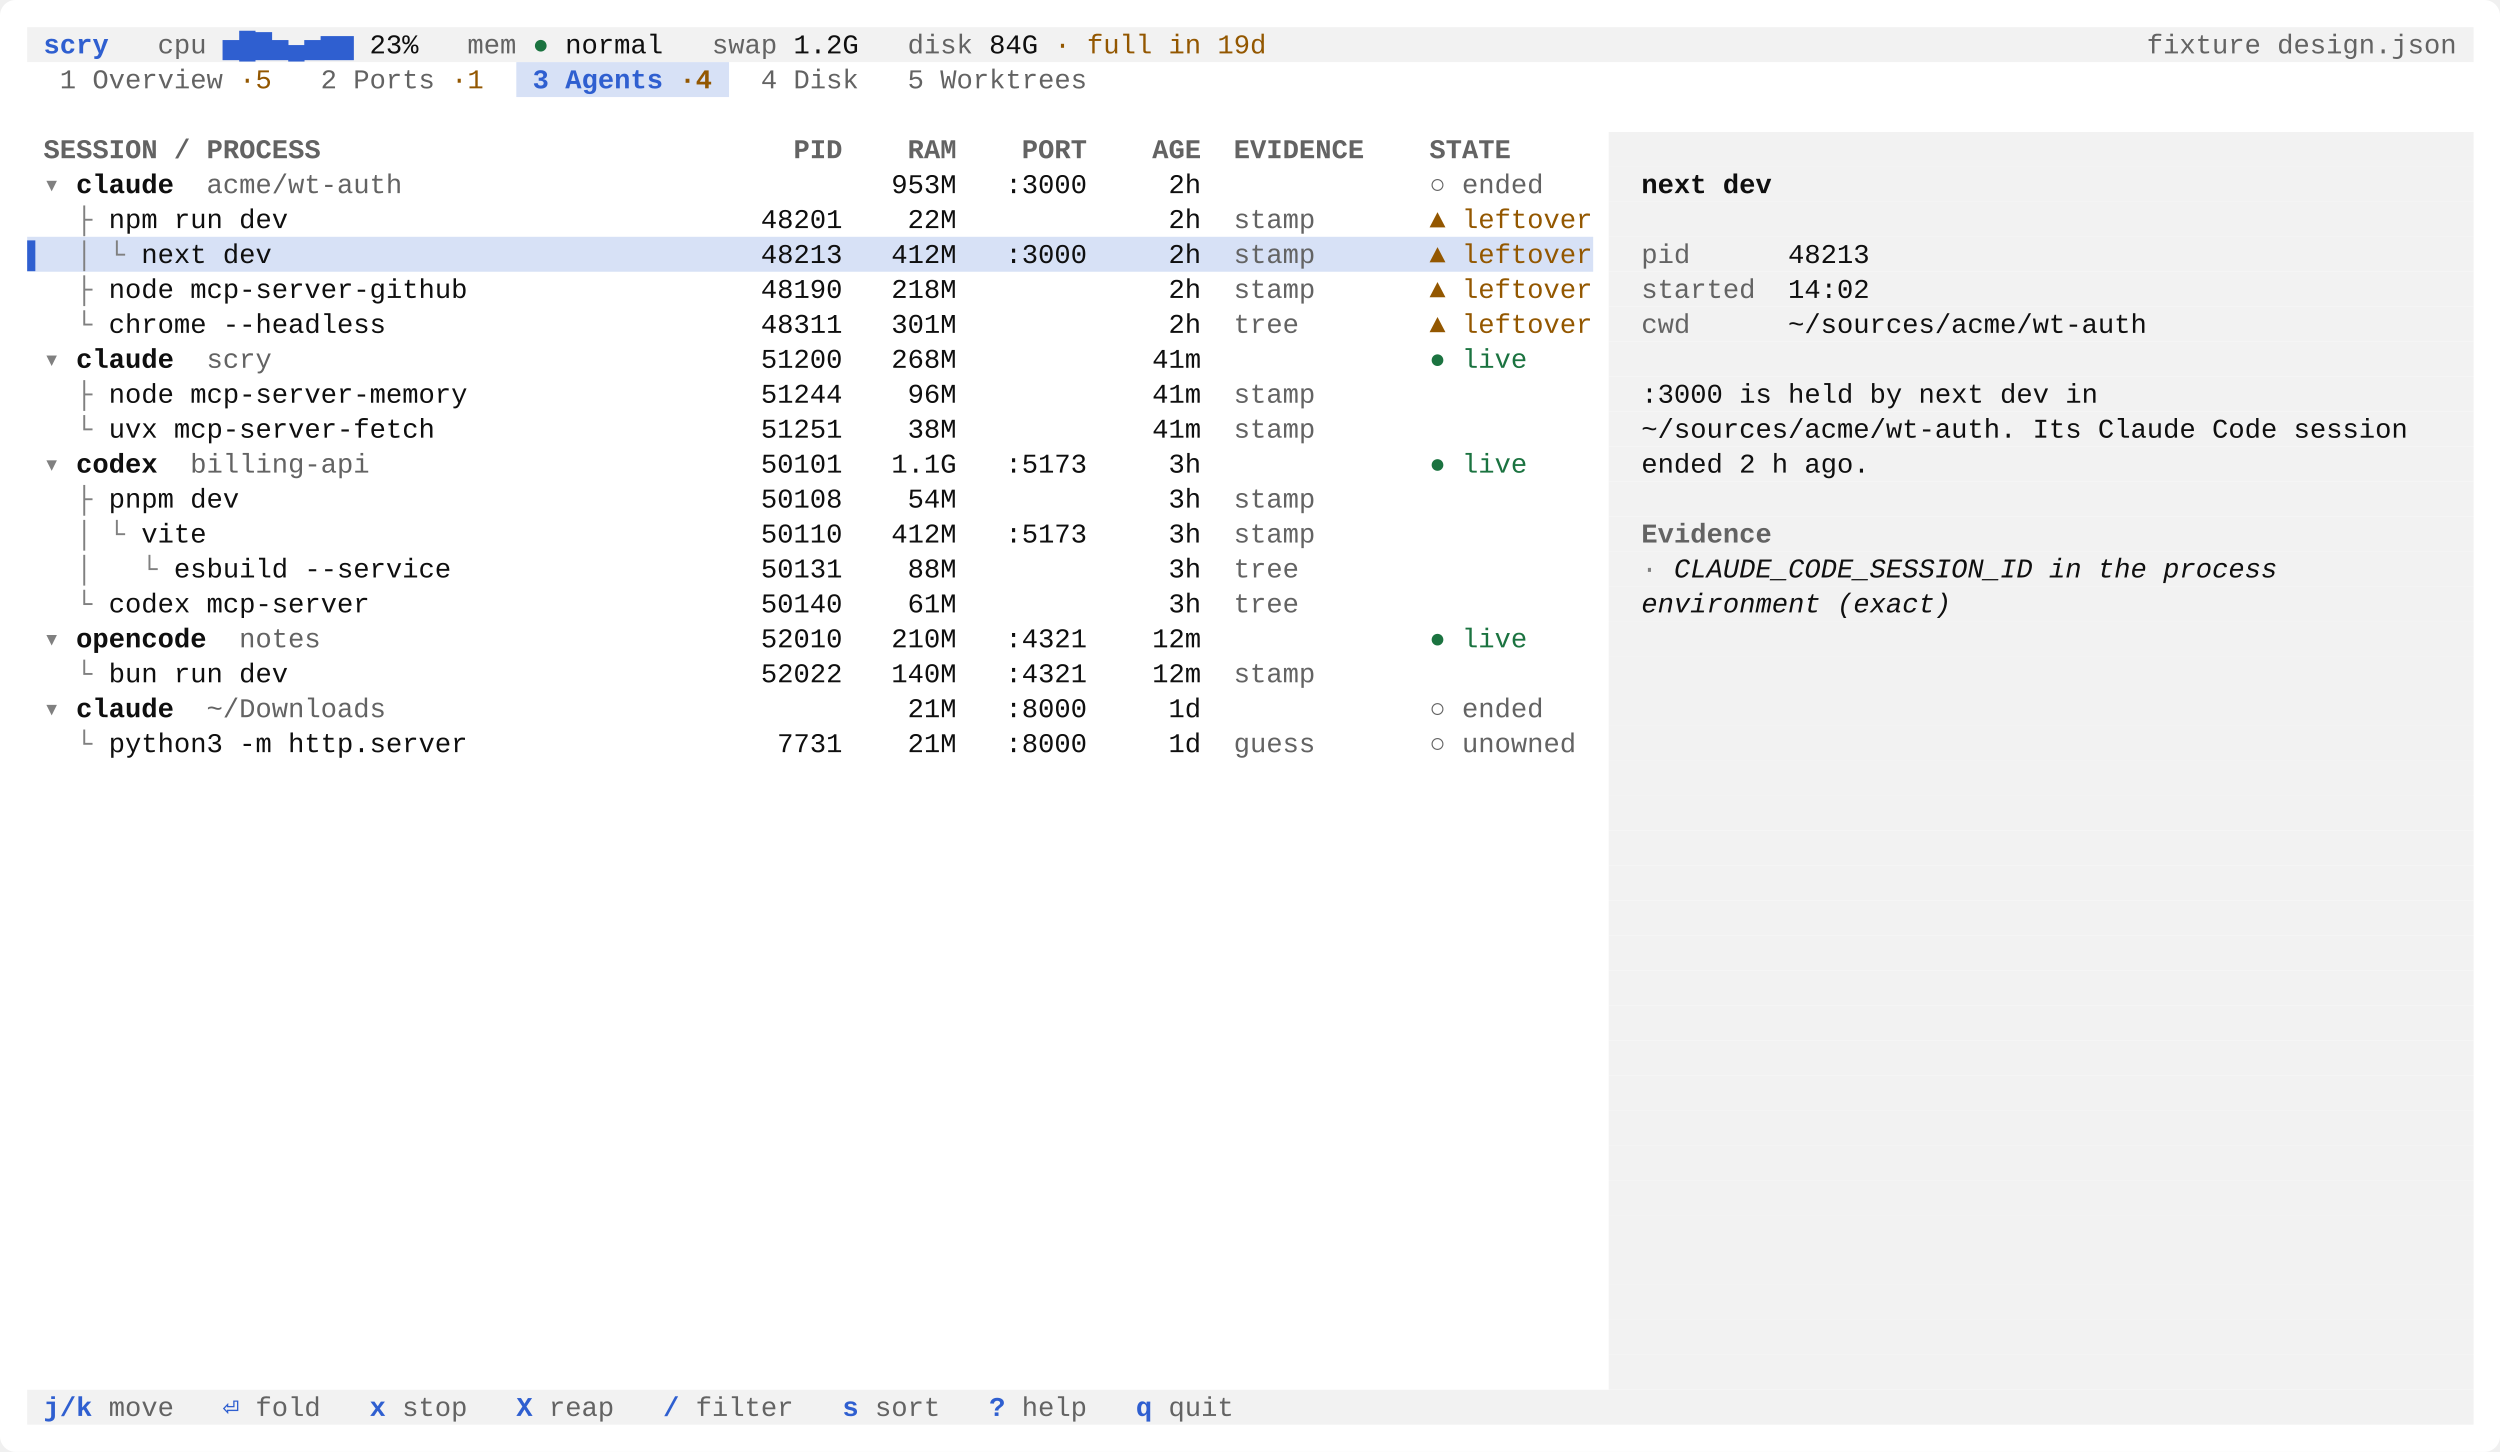
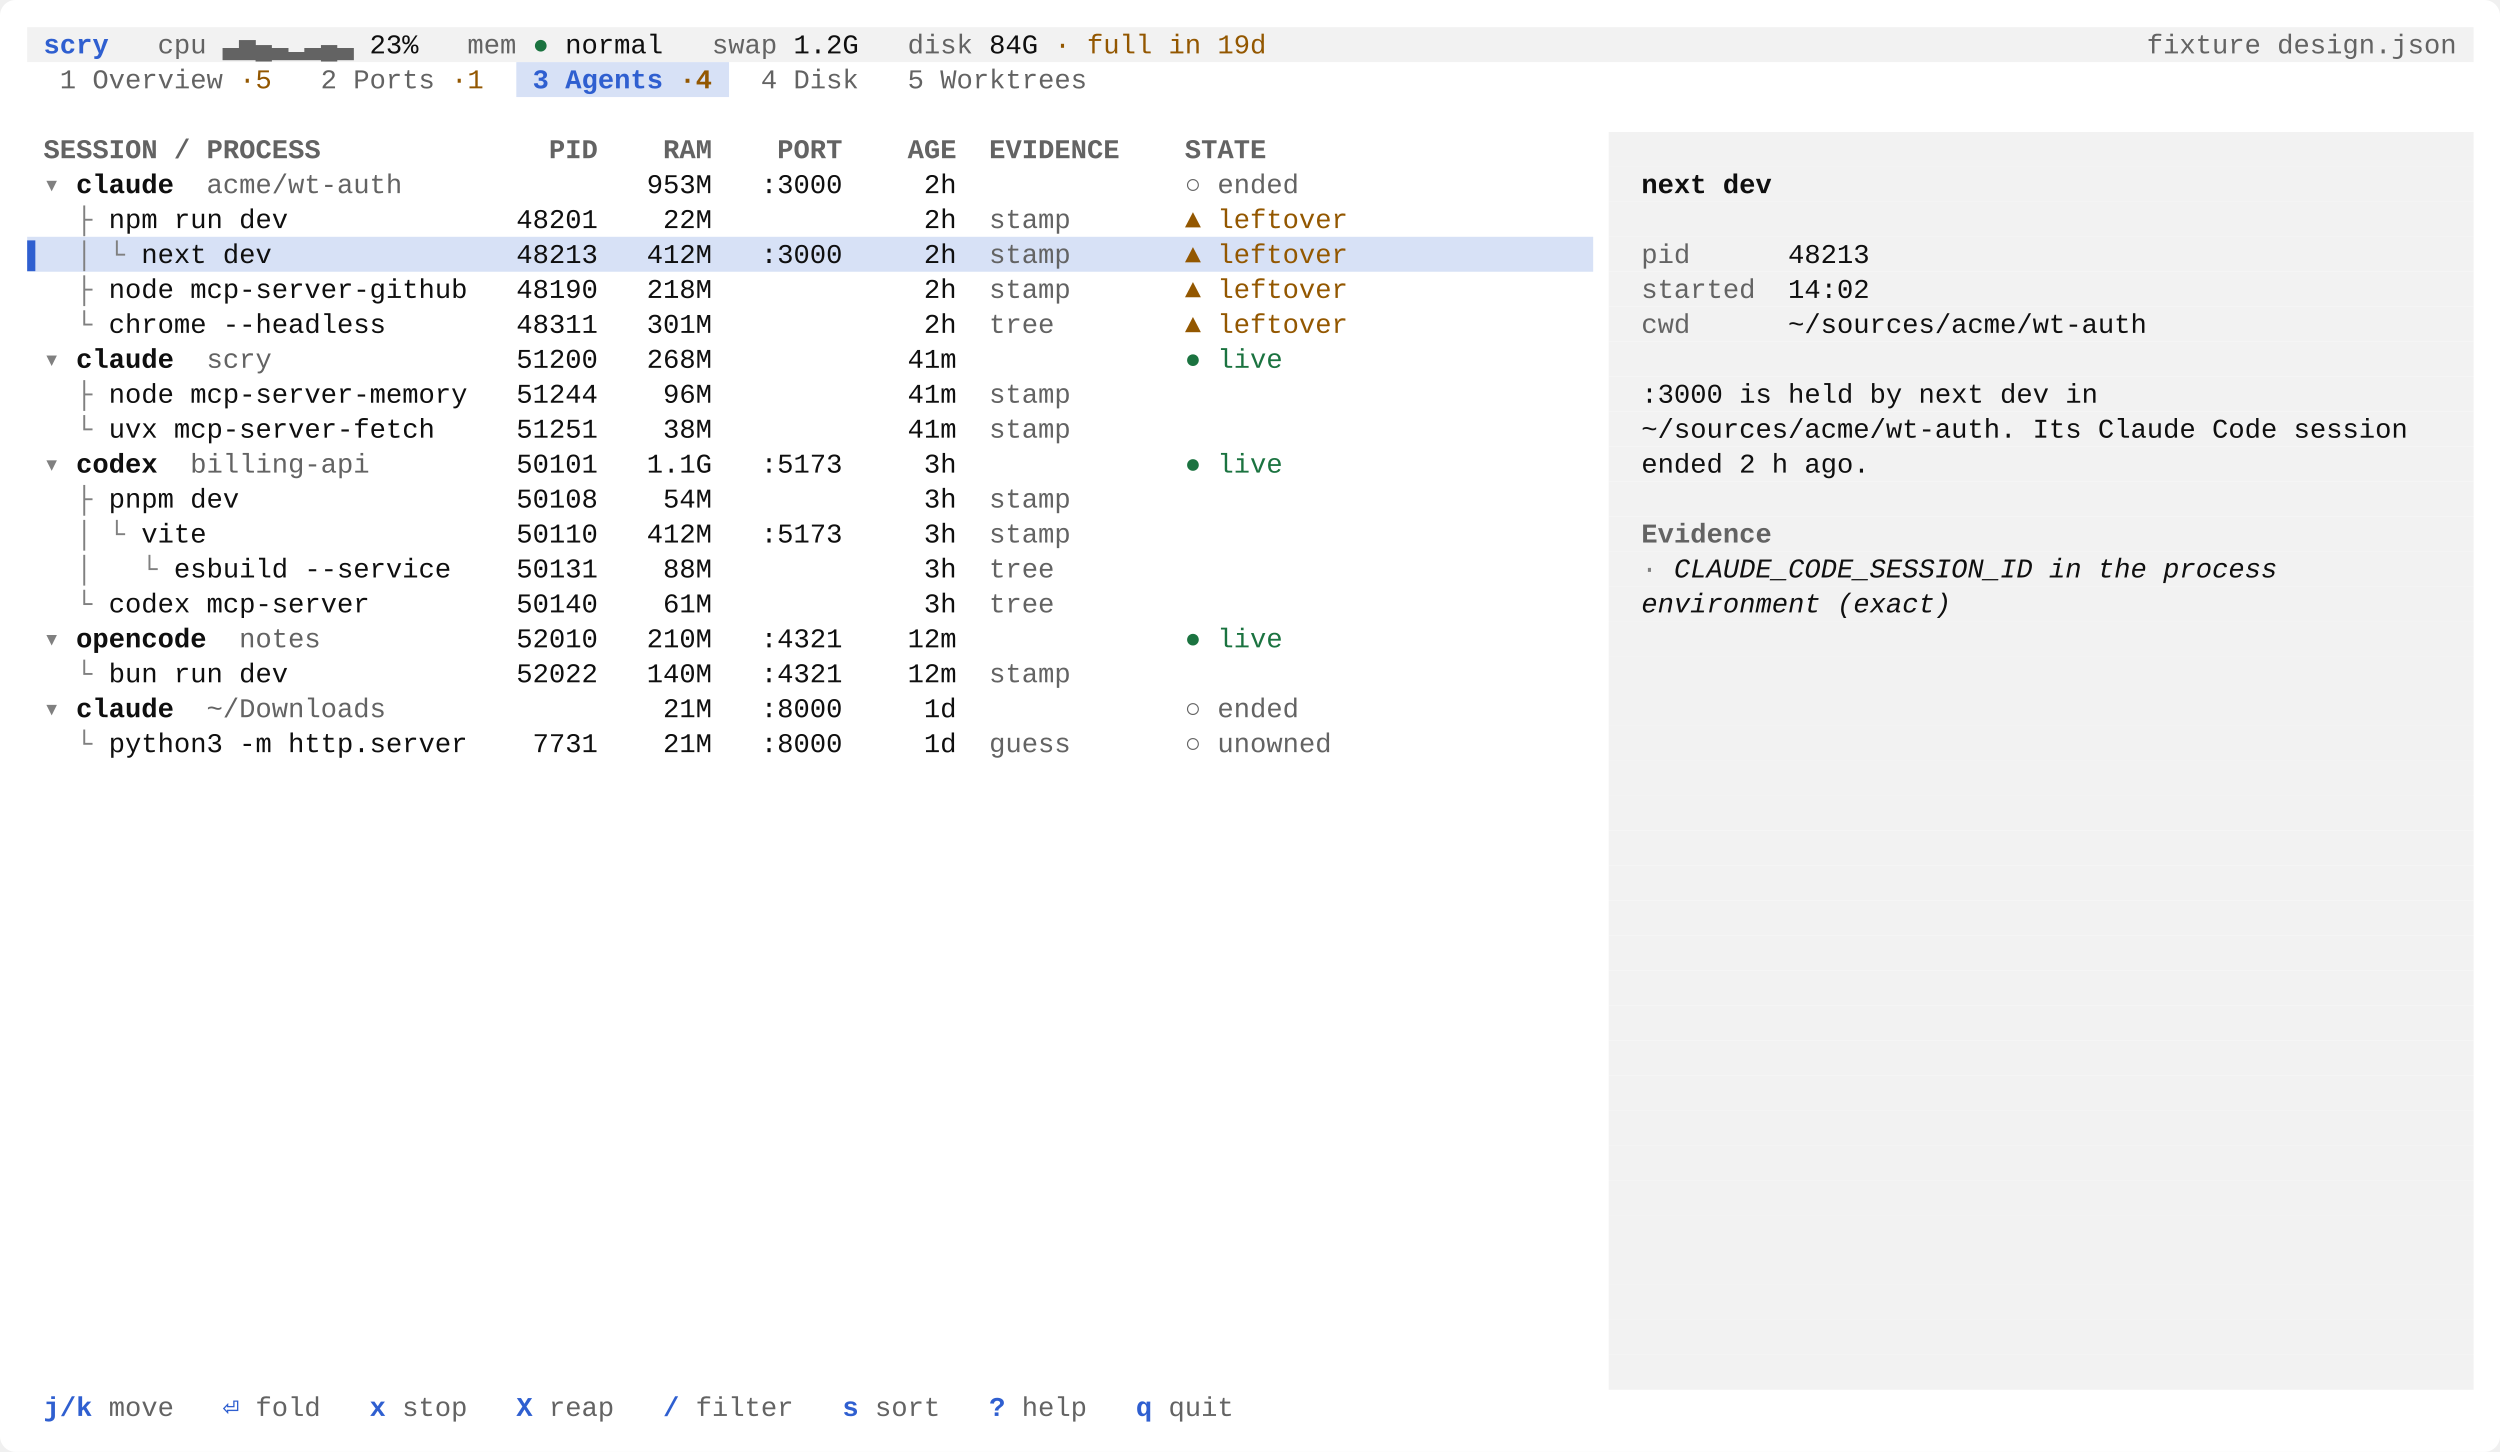
<svg xmlns="http://www.w3.org/2000/svg" width="1288" height="748" viewBox="0 0 1288 748">
  <style>text{font-family:ui-monospace,SFMono-Regular,"SF Mono",Menlo,Consolas,"Liberation Mono","DejaVu Sans Mono",monospace;font-size:14px;white-space:pre}</style>
  <rect width="1288" height="748" rx="8" fill="#ffffff" />
  <g transform="translate(14 14)">
    <rect x="0.0" y="0" width="1260.4" height="18" fill="#f2f2f2" />
    <text x="8.4" y="13.5" fill="#2f5fd0" textLength="33.6" lengthAdjust="spacingAndGlyphs" xml:space="preserve" font-weight="700">scry</text>
-     <text x="67.2" y="13.5" fill="#636363" textLength="25.2" lengthAdjust="spacingAndGlyphs" xml:space="preserve">cpu</text>
-     <text x="100.8" y="13.5" fill="#2f5fd0" textLength="67.2" lengthAdjust="spacingAndGlyphs" xml:space="preserve">▅█▇▅▄▅▆▆</text>
+     <text x="67.2" y="13.5" fill="#636363" textLength="100.8" lengthAdjust="spacingAndGlyphs" xml:space="preserve">cpu ▃▅▄▃▂▃▄▃</text>
    <text x="176.4" y="13.5" fill="#0f0f0f" textLength="25.2" lengthAdjust="spacingAndGlyphs" xml:space="preserve">23%</text>
    <text x="226.8" y="13.5" fill="#636363" textLength="25.2" lengthAdjust="spacingAndGlyphs" xml:space="preserve">mem</text>
    <text x="260.4" y="13.5" fill="#1b7340" textLength="8.4" lengthAdjust="spacingAndGlyphs" xml:space="preserve">●</text>
    <text x="277.2" y="13.5" fill="#0f0f0f" textLength="50.4" lengthAdjust="spacingAndGlyphs" xml:space="preserve">normal</text>
    <text x="352.8" y="13.5" fill="#636363" textLength="33.6" lengthAdjust="spacingAndGlyphs" xml:space="preserve">swap</text>
    <text x="394.8" y="13.5" fill="#0f0f0f" textLength="33.6" lengthAdjust="spacingAndGlyphs" xml:space="preserve">1.2G</text>
    <text x="453.6" y="13.5" fill="#636363" textLength="33.6" lengthAdjust="spacingAndGlyphs" xml:space="preserve">disk</text>
    <text x="495.6" y="13.5" fill="#0f0f0f" textLength="25.2" lengthAdjust="spacingAndGlyphs" xml:space="preserve">84G</text>
    <text x="529.2" y="13.5" fill="#935700" textLength="109.2" lengthAdjust="spacingAndGlyphs" xml:space="preserve">· full in 19d</text>
    <text x="1092.0" y="13.5" fill="#636363" textLength="159.6" lengthAdjust="spacingAndGlyphs" xml:space="preserve">fixture design.json</text>
    <rect x="252.0" y="18" width="109.6" height="18" fill="#d7e1f6" />
    <text x="16.8" y="31.5" fill="#636363" textLength="84.0" lengthAdjust="spacingAndGlyphs" xml:space="preserve">1 Overview</text>
    <text x="109.2" y="31.5" fill="#935700" textLength="16.8" lengthAdjust="spacingAndGlyphs" xml:space="preserve">·5</text>
    <text x="151.2" y="31.5" fill="#636363" textLength="58.8" lengthAdjust="spacingAndGlyphs" xml:space="preserve">2 Ports</text>
    <text x="218.4" y="31.5" fill="#935700" textLength="16.8" lengthAdjust="spacingAndGlyphs" xml:space="preserve">·1</text>
    <text x="260.4" y="31.5" fill="#2f5fd0" textLength="67.2" lengthAdjust="spacingAndGlyphs" xml:space="preserve" font-weight="700">3 Agents</text>
    <text x="336.0" y="31.5" fill="#935700" textLength="16.8" lengthAdjust="spacingAndGlyphs" xml:space="preserve" font-weight="700">·4</text>
    <text x="378.0" y="31.5" fill="#636363" textLength="50.4" lengthAdjust="spacingAndGlyphs" xml:space="preserve">4 Disk</text>
    <text x="453.6" y="31.5" fill="#636363" textLength="92.4" lengthAdjust="spacingAndGlyphs" xml:space="preserve">5 Worktrees</text>
    <rect x="814.8" y="54" width="445.6" height="18" fill="#f2f2f2" />
    <text x="8.4" y="67.5" fill="#636363" textLength="142.8" lengthAdjust="spacingAndGlyphs" xml:space="preserve" font-weight="700">SESSION / PROCESS</text>
-     <text x="394.8" y="67.5" fill="#636363" textLength="25.2" lengthAdjust="spacingAndGlyphs" xml:space="preserve" font-weight="700">PID</text>
-     <text x="453.6" y="67.5" fill="#636363" textLength="25.2" lengthAdjust="spacingAndGlyphs" xml:space="preserve" font-weight="700">RAM</text>
-     <text x="512.4" y="67.5" fill="#636363" textLength="33.6" lengthAdjust="spacingAndGlyphs" xml:space="preserve" font-weight="700">PORT</text>
-     <text x="579.6" y="67.5" fill="#636363" textLength="25.2" lengthAdjust="spacingAndGlyphs" xml:space="preserve" font-weight="700">AGE</text>
-     <text x="621.6" y="67.5" fill="#636363" textLength="67.2" lengthAdjust="spacingAndGlyphs" xml:space="preserve" font-weight="700">EVIDENCE</text>
-     <text x="722.4" y="67.5" fill="#636363" textLength="42.0" lengthAdjust="spacingAndGlyphs" xml:space="preserve" font-weight="700">STATE</text>
+     <text x="268.8" y="67.5" fill="#636363" textLength="25.2" lengthAdjust="spacingAndGlyphs" xml:space="preserve" font-weight="700">PID</text>
+     <text x="327.6" y="67.5" fill="#636363" textLength="25.2" lengthAdjust="spacingAndGlyphs" xml:space="preserve" font-weight="700">RAM</text>
+     <text x="386.4" y="67.5" fill="#636363" textLength="33.6" lengthAdjust="spacingAndGlyphs" xml:space="preserve" font-weight="700">PORT</text>
+     <text x="453.6" y="67.5" fill="#636363" textLength="25.2" lengthAdjust="spacingAndGlyphs" xml:space="preserve" font-weight="700">AGE</text>
+     <text x="495.6" y="67.5" fill="#636363" textLength="67.2" lengthAdjust="spacingAndGlyphs" xml:space="preserve" font-weight="700">EVIDENCE</text>
+     <text x="596.4" y="67.5" fill="#636363" textLength="42.0" lengthAdjust="spacingAndGlyphs" xml:space="preserve" font-weight="700">STATE</text>
    <rect x="814.8" y="72" width="445.6" height="18" fill="#f2f2f2" />
    <text x="8.4" y="85.5" fill="#808080" textLength="8.4" lengthAdjust="spacingAndGlyphs" xml:space="preserve">▾</text>
    <text x="25.2" y="85.5" fill="#0f0f0f" textLength="50.4" lengthAdjust="spacingAndGlyphs" xml:space="preserve" font-weight="700">claude</text>
    <text x="92.4" y="85.5" fill="#636363" textLength="100.8" lengthAdjust="spacingAndGlyphs" xml:space="preserve">acme/wt-auth</text>
-     <text x="445.2" y="85.5" fill="#0f0f0f" textLength="33.6" lengthAdjust="spacingAndGlyphs" xml:space="preserve">953M</text>
-     <text x="504.0" y="85.5" fill="#0f0f0f" textLength="42.0" lengthAdjust="spacingAndGlyphs" xml:space="preserve">:3000</text>
-     <text x="588.0" y="85.5" fill="#0f0f0f" textLength="16.8" lengthAdjust="spacingAndGlyphs" xml:space="preserve">2h</text>
-     <text x="722.4" y="85.5" fill="#636363" textLength="58.8" lengthAdjust="spacingAndGlyphs" xml:space="preserve">○ ended</text>
+     <text x="319.2" y="85.5" fill="#0f0f0f" textLength="33.6" lengthAdjust="spacingAndGlyphs" xml:space="preserve">953M</text>
+     <text x="378.0" y="85.5" fill="#0f0f0f" textLength="42.0" lengthAdjust="spacingAndGlyphs" xml:space="preserve">:3000</text>
+     <text x="462.0" y="85.5" fill="#0f0f0f" textLength="16.8" lengthAdjust="spacingAndGlyphs" xml:space="preserve">2h</text>
+     <text x="596.4" y="85.5" fill="#636363" textLength="58.8" lengthAdjust="spacingAndGlyphs" xml:space="preserve">○ ended</text>
    <text x="831.6" y="85.5" fill="#0f0f0f" textLength="67.2" lengthAdjust="spacingAndGlyphs" xml:space="preserve" font-weight="700">next dev</text>
    <rect x="814.8" y="90" width="445.6" height="18" fill="#f2f2f2" />
    <text x="25.2" y="103.5" fill="#808080" textLength="8.4" lengthAdjust="spacingAndGlyphs" xml:space="preserve">├</text>
    <text x="42.0" y="103.5" fill="#0f0f0f" textLength="92.4" lengthAdjust="spacingAndGlyphs" xml:space="preserve">npm run dev</text>
-     <text x="378.0" y="103.5" fill="#0f0f0f" textLength="42.0" lengthAdjust="spacingAndGlyphs" xml:space="preserve">48201</text>
-     <text x="453.6" y="103.5" fill="#0f0f0f" textLength="25.2" lengthAdjust="spacingAndGlyphs" xml:space="preserve">22M</text>
-     <text x="588.0" y="103.5" fill="#0f0f0f" textLength="16.8" lengthAdjust="spacingAndGlyphs" xml:space="preserve">2h</text>
-     <text x="621.6" y="103.5" fill="#636363" textLength="42.0" lengthAdjust="spacingAndGlyphs" xml:space="preserve">stamp</text>
-     <text x="722.4" y="103.5" fill="#935700" textLength="84.0" lengthAdjust="spacingAndGlyphs" xml:space="preserve">▲ leftover</text>
+     <text x="252.0" y="103.5" fill="#0f0f0f" textLength="42.0" lengthAdjust="spacingAndGlyphs" xml:space="preserve">48201</text>
+     <text x="327.6" y="103.5" fill="#0f0f0f" textLength="25.2" lengthAdjust="spacingAndGlyphs" xml:space="preserve">22M</text>
+     <text x="462.0" y="103.5" fill="#0f0f0f" textLength="16.8" lengthAdjust="spacingAndGlyphs" xml:space="preserve">2h</text>
+     <text x="495.6" y="103.5" fill="#636363" textLength="42.0" lengthAdjust="spacingAndGlyphs" xml:space="preserve">stamp</text>
+     <text x="596.4" y="103.5" fill="#935700" textLength="84.0" lengthAdjust="spacingAndGlyphs" xml:space="preserve">▲ leftover</text>
    <rect x="0.0" y="108" width="806.8" height="18" fill="#d7e1f6" />
    <rect x="814.8" y="108" width="445.6" height="18" fill="#f2f2f2" />
    <text x="0.0" y="121.5" fill="#2f5fd0" textLength="8.4" lengthAdjust="spacingAndGlyphs" xml:space="preserve">▌</text>
    <text x="25.2" y="121.5" fill="#808080" textLength="25.2" lengthAdjust="spacingAndGlyphs" xml:space="preserve">│ └</text>
    <text x="58.8" y="121.5" fill="#0f0f0f" textLength="67.2" lengthAdjust="spacingAndGlyphs" xml:space="preserve">next dev</text>
-     <text x="378.0" y="121.5" fill="#0f0f0f" textLength="42.0" lengthAdjust="spacingAndGlyphs" xml:space="preserve">48213</text>
-     <text x="445.2" y="121.5" fill="#0f0f0f" textLength="33.6" lengthAdjust="spacingAndGlyphs" xml:space="preserve">412M</text>
-     <text x="504.0" y="121.5" fill="#0f0f0f" textLength="42.0" lengthAdjust="spacingAndGlyphs" xml:space="preserve">:3000</text>
-     <text x="588.0" y="121.5" fill="#0f0f0f" textLength="16.8" lengthAdjust="spacingAndGlyphs" xml:space="preserve">2h</text>
-     <text x="621.6" y="121.5" fill="#636363" textLength="42.0" lengthAdjust="spacingAndGlyphs" xml:space="preserve">stamp</text>
-     <text x="722.4" y="121.5" fill="#935700" textLength="84.0" lengthAdjust="spacingAndGlyphs" xml:space="preserve">▲ leftover</text>
+     <text x="252.0" y="121.5" fill="#0f0f0f" textLength="42.0" lengthAdjust="spacingAndGlyphs" xml:space="preserve">48213</text>
+     <text x="319.2" y="121.5" fill="#0f0f0f" textLength="33.6" lengthAdjust="spacingAndGlyphs" xml:space="preserve">412M</text>
+     <text x="378.0" y="121.5" fill="#0f0f0f" textLength="42.0" lengthAdjust="spacingAndGlyphs" xml:space="preserve">:3000</text>
+     <text x="462.0" y="121.5" fill="#0f0f0f" textLength="16.8" lengthAdjust="spacingAndGlyphs" xml:space="preserve">2h</text>
+     <text x="495.6" y="121.5" fill="#636363" textLength="42.0" lengthAdjust="spacingAndGlyphs" xml:space="preserve">stamp</text>
+     <text x="596.4" y="121.5" fill="#935700" textLength="84.0" lengthAdjust="spacingAndGlyphs" xml:space="preserve">▲ leftover</text>
    <text x="831.6" y="121.5" fill="#636363" textLength="25.2" lengthAdjust="spacingAndGlyphs" xml:space="preserve">pid</text>
    <text x="907.2" y="121.5" fill="#0f0f0f" textLength="42.0" lengthAdjust="spacingAndGlyphs" xml:space="preserve">48213</text>
    <rect x="814.8" y="126" width="445.6" height="18" fill="#f2f2f2" />
    <text x="25.2" y="139.5" fill="#808080" textLength="8.4" lengthAdjust="spacingAndGlyphs" xml:space="preserve">├</text>
    <text x="42.0" y="139.5" fill="#0f0f0f" textLength="184.8" lengthAdjust="spacingAndGlyphs" xml:space="preserve">node mcp-server-github</text>
-     <text x="378.0" y="139.5" fill="#0f0f0f" textLength="42.0" lengthAdjust="spacingAndGlyphs" xml:space="preserve">48190</text>
-     <text x="445.2" y="139.5" fill="#0f0f0f" textLength="33.6" lengthAdjust="spacingAndGlyphs" xml:space="preserve">218M</text>
-     <text x="588.0" y="139.5" fill="#0f0f0f" textLength="16.8" lengthAdjust="spacingAndGlyphs" xml:space="preserve">2h</text>
-     <text x="621.6" y="139.5" fill="#636363" textLength="42.0" lengthAdjust="spacingAndGlyphs" xml:space="preserve">stamp</text>
-     <text x="722.4" y="139.5" fill="#935700" textLength="84.0" lengthAdjust="spacingAndGlyphs" xml:space="preserve">▲ leftover</text>
+     <text x="252.0" y="139.5" fill="#0f0f0f" textLength="42.0" lengthAdjust="spacingAndGlyphs" xml:space="preserve">48190</text>
+     <text x="319.2" y="139.5" fill="#0f0f0f" textLength="33.6" lengthAdjust="spacingAndGlyphs" xml:space="preserve">218M</text>
+     <text x="462.0" y="139.5" fill="#0f0f0f" textLength="16.8" lengthAdjust="spacingAndGlyphs" xml:space="preserve">2h</text>
+     <text x="495.6" y="139.5" fill="#636363" textLength="42.0" lengthAdjust="spacingAndGlyphs" xml:space="preserve">stamp</text>
+     <text x="596.4" y="139.5" fill="#935700" textLength="84.0" lengthAdjust="spacingAndGlyphs" xml:space="preserve">▲ leftover</text>
    <text x="831.6" y="139.5" fill="#636363" textLength="58.8" lengthAdjust="spacingAndGlyphs" xml:space="preserve">started</text>
    <text x="907.2" y="139.5" fill="#0f0f0f" textLength="42.0" lengthAdjust="spacingAndGlyphs" xml:space="preserve">14:02</text>
    <rect x="814.8" y="144" width="445.6" height="18" fill="#f2f2f2" />
    <text x="25.2" y="157.5" fill="#808080" textLength="8.4" lengthAdjust="spacingAndGlyphs" xml:space="preserve">└</text>
    <text x="42.0" y="157.5" fill="#0f0f0f" textLength="142.8" lengthAdjust="spacingAndGlyphs" xml:space="preserve">chrome --headless</text>
-     <text x="378.0" y="157.5" fill="#0f0f0f" textLength="42.0" lengthAdjust="spacingAndGlyphs" xml:space="preserve">48311</text>
-     <text x="445.2" y="157.5" fill="#0f0f0f" textLength="33.6" lengthAdjust="spacingAndGlyphs" xml:space="preserve">301M</text>
-     <text x="588.0" y="157.5" fill="#0f0f0f" textLength="16.8" lengthAdjust="spacingAndGlyphs" xml:space="preserve">2h</text>
-     <text x="621.6" y="157.5" fill="#636363" textLength="33.6" lengthAdjust="spacingAndGlyphs" xml:space="preserve">tree</text>
-     <text x="722.4" y="157.5" fill="#935700" textLength="84.0" lengthAdjust="spacingAndGlyphs" xml:space="preserve">▲ leftover</text>
+     <text x="252.0" y="157.5" fill="#0f0f0f" textLength="42.0" lengthAdjust="spacingAndGlyphs" xml:space="preserve">48311</text>
+     <text x="319.2" y="157.5" fill="#0f0f0f" textLength="33.6" lengthAdjust="spacingAndGlyphs" xml:space="preserve">301M</text>
+     <text x="462.0" y="157.5" fill="#0f0f0f" textLength="16.8" lengthAdjust="spacingAndGlyphs" xml:space="preserve">2h</text>
+     <text x="495.6" y="157.5" fill="#636363" textLength="33.6" lengthAdjust="spacingAndGlyphs" xml:space="preserve">tree</text>
+     <text x="596.4" y="157.5" fill="#935700" textLength="84.0" lengthAdjust="spacingAndGlyphs" xml:space="preserve">▲ leftover</text>
    <text x="831.6" y="157.5" fill="#636363" textLength="25.2" lengthAdjust="spacingAndGlyphs" xml:space="preserve">cwd</text>
    <text x="907.2" y="157.5" fill="#0f0f0f" textLength="184.8" lengthAdjust="spacingAndGlyphs" xml:space="preserve">~/sources/acme/wt-auth</text>
    <rect x="814.8" y="162" width="445.6" height="18" fill="#f2f2f2" />
    <text x="8.4" y="175.5" fill="#808080" textLength="8.4" lengthAdjust="spacingAndGlyphs" xml:space="preserve">▾</text>
    <text x="25.2" y="175.5" fill="#0f0f0f" textLength="50.4" lengthAdjust="spacingAndGlyphs" xml:space="preserve" font-weight="700">claude</text>
    <text x="92.4" y="175.5" fill="#636363" textLength="33.6" lengthAdjust="spacingAndGlyphs" xml:space="preserve">scry</text>
-     <text x="378.0" y="175.5" fill="#0f0f0f" textLength="42.0" lengthAdjust="spacingAndGlyphs" xml:space="preserve">51200</text>
-     <text x="445.2" y="175.5" fill="#0f0f0f" textLength="33.6" lengthAdjust="spacingAndGlyphs" xml:space="preserve">268M</text>
-     <text x="579.6" y="175.5" fill="#0f0f0f" textLength="25.2" lengthAdjust="spacingAndGlyphs" xml:space="preserve">41m</text>
-     <text x="722.4" y="175.5" fill="#1b7340" textLength="50.4" lengthAdjust="spacingAndGlyphs" xml:space="preserve">● live</text>
+     <text x="252.0" y="175.5" fill="#0f0f0f" textLength="42.0" lengthAdjust="spacingAndGlyphs" xml:space="preserve">51200</text>
+     <text x="319.2" y="175.5" fill="#0f0f0f" textLength="33.6" lengthAdjust="spacingAndGlyphs" xml:space="preserve">268M</text>
+     <text x="453.6" y="175.5" fill="#0f0f0f" textLength="25.2" lengthAdjust="spacingAndGlyphs" xml:space="preserve">41m</text>
+     <text x="596.4" y="175.5" fill="#1b7340" textLength="50.4" lengthAdjust="spacingAndGlyphs" xml:space="preserve">● live</text>
    <rect x="814.8" y="180" width="445.6" height="18" fill="#f2f2f2" />
    <text x="25.2" y="193.5" fill="#808080" textLength="8.4" lengthAdjust="spacingAndGlyphs" xml:space="preserve">├</text>
    <text x="42.0" y="193.5" fill="#0f0f0f" textLength="184.8" lengthAdjust="spacingAndGlyphs" xml:space="preserve">node mcp-server-memory</text>
-     <text x="378.0" y="193.5" fill="#0f0f0f" textLength="42.0" lengthAdjust="spacingAndGlyphs" xml:space="preserve">51244</text>
-     <text x="453.6" y="193.5" fill="#0f0f0f" textLength="25.2" lengthAdjust="spacingAndGlyphs" xml:space="preserve">96M</text>
-     <text x="579.6" y="193.5" fill="#0f0f0f" textLength="25.2" lengthAdjust="spacingAndGlyphs" xml:space="preserve">41m</text>
-     <text x="621.6" y="193.5" fill="#636363" textLength="42.0" lengthAdjust="spacingAndGlyphs" xml:space="preserve">stamp</text>
+     <text x="252.0" y="193.5" fill="#0f0f0f" textLength="42.0" lengthAdjust="spacingAndGlyphs" xml:space="preserve">51244</text>
+     <text x="327.6" y="193.5" fill="#0f0f0f" textLength="25.2" lengthAdjust="spacingAndGlyphs" xml:space="preserve">96M</text>
+     <text x="453.6" y="193.5" fill="#0f0f0f" textLength="25.2" lengthAdjust="spacingAndGlyphs" xml:space="preserve">41m</text>
+     <text x="495.6" y="193.5" fill="#636363" textLength="42.0" lengthAdjust="spacingAndGlyphs" xml:space="preserve">stamp</text>
    <text x="831.6" y="193.5" fill="#0f0f0f" textLength="235.2" lengthAdjust="spacingAndGlyphs" xml:space="preserve">:3000 is held by next dev in</text>
    <rect x="814.8" y="198" width="445.6" height="18" fill="#f2f2f2" />
    <text x="25.2" y="211.5" fill="#808080" textLength="8.4" lengthAdjust="spacingAndGlyphs" xml:space="preserve">└</text>
    <text x="42.0" y="211.5" fill="#0f0f0f" textLength="168.0" lengthAdjust="spacingAndGlyphs" xml:space="preserve">uvx mcp-server-fetch</text>
-     <text x="378.0" y="211.5" fill="#0f0f0f" textLength="42.0" lengthAdjust="spacingAndGlyphs" xml:space="preserve">51251</text>
-     <text x="453.6" y="211.5" fill="#0f0f0f" textLength="25.2" lengthAdjust="spacingAndGlyphs" xml:space="preserve">38M</text>
-     <text x="579.6" y="211.5" fill="#0f0f0f" textLength="25.2" lengthAdjust="spacingAndGlyphs" xml:space="preserve">41m</text>
-     <text x="621.6" y="211.5" fill="#636363" textLength="42.0" lengthAdjust="spacingAndGlyphs" xml:space="preserve">stamp</text>
+     <text x="252.0" y="211.5" fill="#0f0f0f" textLength="42.0" lengthAdjust="spacingAndGlyphs" xml:space="preserve">51251</text>
+     <text x="327.6" y="211.5" fill="#0f0f0f" textLength="25.2" lengthAdjust="spacingAndGlyphs" xml:space="preserve">38M</text>
+     <text x="453.6" y="211.5" fill="#0f0f0f" textLength="25.2" lengthAdjust="spacingAndGlyphs" xml:space="preserve">41m</text>
+     <text x="495.6" y="211.5" fill="#636363" textLength="42.0" lengthAdjust="spacingAndGlyphs" xml:space="preserve">stamp</text>
    <text x="831.6" y="211.5" fill="#0f0f0f" textLength="394.8" lengthAdjust="spacingAndGlyphs" xml:space="preserve">~/sources/acme/wt-auth. Its Claude Code session</text>
    <rect x="814.8" y="216" width="445.6" height="18" fill="#f2f2f2" />
    <text x="8.4" y="229.5" fill="#808080" textLength="8.4" lengthAdjust="spacingAndGlyphs" xml:space="preserve">▾</text>
    <text x="25.2" y="229.5" fill="#0f0f0f" textLength="42.0" lengthAdjust="spacingAndGlyphs" xml:space="preserve" font-weight="700">codex</text>
    <text x="84.0" y="229.5" fill="#636363" textLength="92.4" lengthAdjust="spacingAndGlyphs" xml:space="preserve">billing-api</text>
-     <text x="378.0" y="229.5" fill="#0f0f0f" textLength="42.0" lengthAdjust="spacingAndGlyphs" xml:space="preserve">50101</text>
-     <text x="445.2" y="229.5" fill="#0f0f0f" textLength="33.6" lengthAdjust="spacingAndGlyphs" xml:space="preserve">1.1G</text>
-     <text x="504.0" y="229.5" fill="#0f0f0f" textLength="42.0" lengthAdjust="spacingAndGlyphs" xml:space="preserve">:5173</text>
-     <text x="588.0" y="229.5" fill="#0f0f0f" textLength="16.8" lengthAdjust="spacingAndGlyphs" xml:space="preserve">3h</text>
-     <text x="722.4" y="229.5" fill="#1b7340" textLength="50.4" lengthAdjust="spacingAndGlyphs" xml:space="preserve">● live</text>
+     <text x="252.0" y="229.5" fill="#0f0f0f" textLength="42.0" lengthAdjust="spacingAndGlyphs" xml:space="preserve">50101</text>
+     <text x="319.2" y="229.5" fill="#0f0f0f" textLength="33.6" lengthAdjust="spacingAndGlyphs" xml:space="preserve">1.1G</text>
+     <text x="378.0" y="229.5" fill="#0f0f0f" textLength="42.0" lengthAdjust="spacingAndGlyphs" xml:space="preserve">:5173</text>
+     <text x="462.0" y="229.5" fill="#0f0f0f" textLength="16.8" lengthAdjust="spacingAndGlyphs" xml:space="preserve">3h</text>
+     <text x="596.4" y="229.5" fill="#1b7340" textLength="50.4" lengthAdjust="spacingAndGlyphs" xml:space="preserve">● live</text>
    <text x="831.6" y="229.5" fill="#0f0f0f" textLength="117.6" lengthAdjust="spacingAndGlyphs" xml:space="preserve">ended 2 h ago.</text>
    <rect x="814.8" y="234" width="445.6" height="18" fill="#f2f2f2" />
    <text x="25.2" y="247.5" fill="#808080" textLength="8.4" lengthAdjust="spacingAndGlyphs" xml:space="preserve">├</text>
    <text x="42.0" y="247.5" fill="#0f0f0f" textLength="67.2" lengthAdjust="spacingAndGlyphs" xml:space="preserve">pnpm dev</text>
-     <text x="378.0" y="247.5" fill="#0f0f0f" textLength="42.0" lengthAdjust="spacingAndGlyphs" xml:space="preserve">50108</text>
-     <text x="453.6" y="247.5" fill="#0f0f0f" textLength="25.2" lengthAdjust="spacingAndGlyphs" xml:space="preserve">54M</text>
-     <text x="588.0" y="247.5" fill="#0f0f0f" textLength="16.8" lengthAdjust="spacingAndGlyphs" xml:space="preserve">3h</text>
-     <text x="621.6" y="247.5" fill="#636363" textLength="42.0" lengthAdjust="spacingAndGlyphs" xml:space="preserve">stamp</text>
+     <text x="252.0" y="247.5" fill="#0f0f0f" textLength="42.0" lengthAdjust="spacingAndGlyphs" xml:space="preserve">50108</text>
+     <text x="327.6" y="247.5" fill="#0f0f0f" textLength="25.2" lengthAdjust="spacingAndGlyphs" xml:space="preserve">54M</text>
+     <text x="462.0" y="247.5" fill="#0f0f0f" textLength="16.8" lengthAdjust="spacingAndGlyphs" xml:space="preserve">3h</text>
+     <text x="495.6" y="247.5" fill="#636363" textLength="42.0" lengthAdjust="spacingAndGlyphs" xml:space="preserve">stamp</text>
    <rect x="814.8" y="252" width="445.6" height="18" fill="#f2f2f2" />
    <text x="25.2" y="265.5" fill="#808080" textLength="25.2" lengthAdjust="spacingAndGlyphs" xml:space="preserve">│ └</text>
    <text x="58.8" y="265.5" fill="#0f0f0f" textLength="33.6" lengthAdjust="spacingAndGlyphs" xml:space="preserve">vite</text>
-     <text x="378.0" y="265.5" fill="#0f0f0f" textLength="42.0" lengthAdjust="spacingAndGlyphs" xml:space="preserve">50110</text>
-     <text x="445.2" y="265.5" fill="#0f0f0f" textLength="33.6" lengthAdjust="spacingAndGlyphs" xml:space="preserve">412M</text>
-     <text x="504.0" y="265.5" fill="#0f0f0f" textLength="42.0" lengthAdjust="spacingAndGlyphs" xml:space="preserve">:5173</text>
-     <text x="588.0" y="265.5" fill="#0f0f0f" textLength="16.8" lengthAdjust="spacingAndGlyphs" xml:space="preserve">3h</text>
-     <text x="621.6" y="265.5" fill="#636363" textLength="42.0" lengthAdjust="spacingAndGlyphs" xml:space="preserve">stamp</text>
+     <text x="252.0" y="265.5" fill="#0f0f0f" textLength="42.0" lengthAdjust="spacingAndGlyphs" xml:space="preserve">50110</text>
+     <text x="319.2" y="265.5" fill="#0f0f0f" textLength="33.6" lengthAdjust="spacingAndGlyphs" xml:space="preserve">412M</text>
+     <text x="378.0" y="265.5" fill="#0f0f0f" textLength="42.0" lengthAdjust="spacingAndGlyphs" xml:space="preserve">:5173</text>
+     <text x="462.0" y="265.5" fill="#0f0f0f" textLength="16.8" lengthAdjust="spacingAndGlyphs" xml:space="preserve">3h</text>
+     <text x="495.6" y="265.5" fill="#636363" textLength="42.0" lengthAdjust="spacingAndGlyphs" xml:space="preserve">stamp</text>
    <text x="831.6" y="265.5" fill="#636363" textLength="67.2" lengthAdjust="spacingAndGlyphs" xml:space="preserve" font-weight="700">Evidence</text>
    <rect x="814.8" y="270" width="445.6" height="18" fill="#f2f2f2" />
    <text x="25.2" y="283.5" fill="#808080" textLength="8.4" lengthAdjust="spacingAndGlyphs" xml:space="preserve">│</text>
    <text x="58.8" y="283.5" fill="#808080" textLength="8.4" lengthAdjust="spacingAndGlyphs" xml:space="preserve">└</text>
    <text x="75.6" y="283.5" fill="#0f0f0f" textLength="142.8" lengthAdjust="spacingAndGlyphs" xml:space="preserve">esbuild --service</text>
-     <text x="378.0" y="283.5" fill="#0f0f0f" textLength="42.0" lengthAdjust="spacingAndGlyphs" xml:space="preserve">50131</text>
-     <text x="453.6" y="283.5" fill="#0f0f0f" textLength="25.2" lengthAdjust="spacingAndGlyphs" xml:space="preserve">88M</text>
-     <text x="588.0" y="283.5" fill="#0f0f0f" textLength="16.8" lengthAdjust="spacingAndGlyphs" xml:space="preserve">3h</text>
-     <text x="621.6" y="283.5" fill="#636363" textLength="33.6" lengthAdjust="spacingAndGlyphs" xml:space="preserve">tree</text>
+     <text x="252.0" y="283.5" fill="#0f0f0f" textLength="42.0" lengthAdjust="spacingAndGlyphs" xml:space="preserve">50131</text>
+     <text x="327.6" y="283.5" fill="#0f0f0f" textLength="25.2" lengthAdjust="spacingAndGlyphs" xml:space="preserve">88M</text>
+     <text x="462.0" y="283.5" fill="#0f0f0f" textLength="16.8" lengthAdjust="spacingAndGlyphs" xml:space="preserve">3h</text>
+     <text x="495.6" y="283.5" fill="#636363" textLength="33.6" lengthAdjust="spacingAndGlyphs" xml:space="preserve">tree</text>
    <text x="831.6" y="283.5" fill="#808080" textLength="8.4" lengthAdjust="spacingAndGlyphs" xml:space="preserve">·</text>
    <text x="848.4" y="283.5" fill="#0f0f0f" textLength="310.8" lengthAdjust="spacingAndGlyphs" xml:space="preserve" font-style="italic">CLAUDE_CODE_SESSION_ID in the process</text>
    <rect x="814.8" y="288" width="445.6" height="18" fill="#f2f2f2" />
    <text x="25.2" y="301.5" fill="#808080" textLength="8.4" lengthAdjust="spacingAndGlyphs" xml:space="preserve">└</text>
    <text x="42.0" y="301.5" fill="#0f0f0f" textLength="134.4" lengthAdjust="spacingAndGlyphs" xml:space="preserve">codex mcp-server</text>
-     <text x="378.0" y="301.5" fill="#0f0f0f" textLength="42.0" lengthAdjust="spacingAndGlyphs" xml:space="preserve">50140</text>
-     <text x="453.6" y="301.5" fill="#0f0f0f" textLength="25.2" lengthAdjust="spacingAndGlyphs" xml:space="preserve">61M</text>
-     <text x="588.0" y="301.5" fill="#0f0f0f" textLength="16.8" lengthAdjust="spacingAndGlyphs" xml:space="preserve">3h</text>
-     <text x="621.6" y="301.5" fill="#636363" textLength="33.6" lengthAdjust="spacingAndGlyphs" xml:space="preserve">tree</text>
+     <text x="252.0" y="301.5" fill="#0f0f0f" textLength="42.0" lengthAdjust="spacingAndGlyphs" xml:space="preserve">50140</text>
+     <text x="327.6" y="301.5" fill="#0f0f0f" textLength="25.2" lengthAdjust="spacingAndGlyphs" xml:space="preserve">61M</text>
+     <text x="462.0" y="301.5" fill="#0f0f0f" textLength="16.8" lengthAdjust="spacingAndGlyphs" xml:space="preserve">3h</text>
+     <text x="495.6" y="301.5" fill="#636363" textLength="33.6" lengthAdjust="spacingAndGlyphs" xml:space="preserve">tree</text>
    <text x="831.6" y="301.5" fill="#0f0f0f" textLength="159.6" lengthAdjust="spacingAndGlyphs" xml:space="preserve" font-style="italic">environment (exact)</text>
    <rect x="814.8" y="306" width="445.6" height="18" fill="#f2f2f2" />
    <text x="8.4" y="319.5" fill="#808080" textLength="8.4" lengthAdjust="spacingAndGlyphs" xml:space="preserve">▾</text>
    <text x="25.2" y="319.5" fill="#0f0f0f" textLength="67.2" lengthAdjust="spacingAndGlyphs" xml:space="preserve" font-weight="700">opencode</text>
    <text x="109.2" y="319.5" fill="#636363" textLength="42.0" lengthAdjust="spacingAndGlyphs" xml:space="preserve">notes</text>
-     <text x="378.0" y="319.5" fill="#0f0f0f" textLength="42.0" lengthAdjust="spacingAndGlyphs" xml:space="preserve">52010</text>
-     <text x="445.2" y="319.5" fill="#0f0f0f" textLength="33.6" lengthAdjust="spacingAndGlyphs" xml:space="preserve">210M</text>
-     <text x="504.0" y="319.5" fill="#0f0f0f" textLength="42.0" lengthAdjust="spacingAndGlyphs" xml:space="preserve">:4321</text>
-     <text x="579.6" y="319.5" fill="#0f0f0f" textLength="25.2" lengthAdjust="spacingAndGlyphs" xml:space="preserve">12m</text>
-     <text x="722.4" y="319.5" fill="#1b7340" textLength="50.4" lengthAdjust="spacingAndGlyphs" xml:space="preserve">● live</text>
+     <text x="252.0" y="319.5" fill="#0f0f0f" textLength="42.0" lengthAdjust="spacingAndGlyphs" xml:space="preserve">52010</text>
+     <text x="319.2" y="319.5" fill="#0f0f0f" textLength="33.6" lengthAdjust="spacingAndGlyphs" xml:space="preserve">210M</text>
+     <text x="378.0" y="319.5" fill="#0f0f0f" textLength="42.0" lengthAdjust="spacingAndGlyphs" xml:space="preserve">:4321</text>
+     <text x="453.6" y="319.5" fill="#0f0f0f" textLength="25.2" lengthAdjust="spacingAndGlyphs" xml:space="preserve">12m</text>
+     <text x="596.4" y="319.5" fill="#1b7340" textLength="50.4" lengthAdjust="spacingAndGlyphs" xml:space="preserve">● live</text>
    <rect x="814.8" y="324" width="445.6" height="18" fill="#f2f2f2" />
    <text x="25.2" y="337.5" fill="#808080" textLength="8.4" lengthAdjust="spacingAndGlyphs" xml:space="preserve">└</text>
    <text x="42.0" y="337.5" fill="#0f0f0f" textLength="92.4" lengthAdjust="spacingAndGlyphs" xml:space="preserve">bun run dev</text>
-     <text x="378.0" y="337.5" fill="#0f0f0f" textLength="42.0" lengthAdjust="spacingAndGlyphs" xml:space="preserve">52022</text>
-     <text x="445.2" y="337.5" fill="#0f0f0f" textLength="33.6" lengthAdjust="spacingAndGlyphs" xml:space="preserve">140M</text>
-     <text x="504.0" y="337.5" fill="#0f0f0f" textLength="42.0" lengthAdjust="spacingAndGlyphs" xml:space="preserve">:4321</text>
-     <text x="579.6" y="337.5" fill="#0f0f0f" textLength="25.2" lengthAdjust="spacingAndGlyphs" xml:space="preserve">12m</text>
-     <text x="621.6" y="337.5" fill="#636363" textLength="42.0" lengthAdjust="spacingAndGlyphs" xml:space="preserve">stamp</text>
+     <text x="252.0" y="337.5" fill="#0f0f0f" textLength="42.0" lengthAdjust="spacingAndGlyphs" xml:space="preserve">52022</text>
+     <text x="319.2" y="337.5" fill="#0f0f0f" textLength="33.6" lengthAdjust="spacingAndGlyphs" xml:space="preserve">140M</text>
+     <text x="378.0" y="337.5" fill="#0f0f0f" textLength="42.0" lengthAdjust="spacingAndGlyphs" xml:space="preserve">:4321</text>
+     <text x="453.6" y="337.5" fill="#0f0f0f" textLength="25.2" lengthAdjust="spacingAndGlyphs" xml:space="preserve">12m</text>
+     <text x="495.6" y="337.5" fill="#636363" textLength="42.0" lengthAdjust="spacingAndGlyphs" xml:space="preserve">stamp</text>
    <rect x="814.8" y="342" width="445.6" height="18" fill="#f2f2f2" />
    <text x="8.4" y="355.5" fill="#808080" textLength="8.4" lengthAdjust="spacingAndGlyphs" xml:space="preserve">▾</text>
    <text x="25.2" y="355.5" fill="#0f0f0f" textLength="50.4" lengthAdjust="spacingAndGlyphs" xml:space="preserve" font-weight="700">claude</text>
    <text x="92.4" y="355.5" fill="#636363" textLength="92.4" lengthAdjust="spacingAndGlyphs" xml:space="preserve">~/Downloads</text>
-     <text x="453.6" y="355.5" fill="#0f0f0f" textLength="25.2" lengthAdjust="spacingAndGlyphs" xml:space="preserve">21M</text>
-     <text x="504.0" y="355.5" fill="#0f0f0f" textLength="42.0" lengthAdjust="spacingAndGlyphs" xml:space="preserve">:8000</text>
-     <text x="588.0" y="355.5" fill="#0f0f0f" textLength="16.8" lengthAdjust="spacingAndGlyphs" xml:space="preserve">1d</text>
-     <text x="722.4" y="355.5" fill="#636363" textLength="58.8" lengthAdjust="spacingAndGlyphs" xml:space="preserve">○ ended</text>
+     <text x="327.6" y="355.5" fill="#0f0f0f" textLength="25.2" lengthAdjust="spacingAndGlyphs" xml:space="preserve">21M</text>
+     <text x="378.0" y="355.5" fill="#0f0f0f" textLength="42.0" lengthAdjust="spacingAndGlyphs" xml:space="preserve">:8000</text>
+     <text x="462.0" y="355.5" fill="#0f0f0f" textLength="16.8" lengthAdjust="spacingAndGlyphs" xml:space="preserve">1d</text>
+     <text x="596.4" y="355.5" fill="#636363" textLength="58.8" lengthAdjust="spacingAndGlyphs" xml:space="preserve">○ ended</text>
    <rect x="814.8" y="360" width="445.6" height="18" fill="#f2f2f2" />
    <text x="25.2" y="373.5" fill="#808080" textLength="8.4" lengthAdjust="spacingAndGlyphs" xml:space="preserve">└</text>
    <text x="42.0" y="373.5" fill="#0f0f0f" textLength="184.8" lengthAdjust="spacingAndGlyphs" xml:space="preserve">python3 -m http.server</text>
-     <text x="386.4" y="373.5" fill="#0f0f0f" textLength="33.6" lengthAdjust="spacingAndGlyphs" xml:space="preserve">7731</text>
-     <text x="453.6" y="373.5" fill="#0f0f0f" textLength="25.2" lengthAdjust="spacingAndGlyphs" xml:space="preserve">21M</text>
-     <text x="504.0" y="373.5" fill="#0f0f0f" textLength="42.0" lengthAdjust="spacingAndGlyphs" xml:space="preserve">:8000</text>
-     <text x="588.0" y="373.5" fill="#0f0f0f" textLength="16.8" lengthAdjust="spacingAndGlyphs" xml:space="preserve">1d</text>
-     <text x="621.6" y="373.5" fill="#636363" textLength="42.0" lengthAdjust="spacingAndGlyphs" xml:space="preserve">guess</text>
-     <text x="722.4" y="373.5" fill="#636363" textLength="75.6" lengthAdjust="spacingAndGlyphs" xml:space="preserve">○ unowned</text>
+     <text x="260.4" y="373.5" fill="#0f0f0f" textLength="33.6" lengthAdjust="spacingAndGlyphs" xml:space="preserve">7731</text>
+     <text x="327.6" y="373.5" fill="#0f0f0f" textLength="25.2" lengthAdjust="spacingAndGlyphs" xml:space="preserve">21M</text>
+     <text x="378.0" y="373.5" fill="#0f0f0f" textLength="42.0" lengthAdjust="spacingAndGlyphs" xml:space="preserve">:8000</text>
+     <text x="462.0" y="373.5" fill="#0f0f0f" textLength="16.8" lengthAdjust="spacingAndGlyphs" xml:space="preserve">1d</text>
+     <text x="495.6" y="373.5" fill="#636363" textLength="42.0" lengthAdjust="spacingAndGlyphs" xml:space="preserve">guess</text>
+     <text x="596.4" y="373.5" fill="#636363" textLength="75.6" lengthAdjust="spacingAndGlyphs" xml:space="preserve">○ unowned</text>
    <rect x="814.8" y="378" width="445.6" height="18" fill="#f2f2f2" />
    <rect x="814.8" y="396" width="445.6" height="18" fill="#f2f2f2" />
    <rect x="814.8" y="414" width="445.6" height="18" fill="#f2f2f2" />
    <rect x="814.8" y="432" width="445.6" height="18" fill="#f2f2f2" />
    <rect x="814.8" y="450" width="445.6" height="18" fill="#f2f2f2" />
    <rect x="814.8" y="468" width="445.6" height="18" fill="#f2f2f2" />
    <rect x="814.8" y="486" width="445.6" height="18" fill="#f2f2f2" />
    <rect x="814.8" y="504" width="445.6" height="18" fill="#f2f2f2" />
    <rect x="814.8" y="522" width="445.6" height="18" fill="#f2f2f2" />
    <rect x="814.8" y="540" width="445.6" height="18" fill="#f2f2f2" />
    <rect x="814.8" y="558" width="445.6" height="18" fill="#f2f2f2" />
    <rect x="814.8" y="576" width="445.6" height="18" fill="#f2f2f2" />
    <rect x="814.8" y="594" width="445.6" height="18" fill="#f2f2f2" />
    <rect x="814.8" y="612" width="445.6" height="18" fill="#f2f2f2" />
    <rect x="814.8" y="630" width="445.6" height="18" fill="#f2f2f2" />
    <rect x="814.8" y="648" width="445.6" height="18" fill="#f2f2f2" />
    <rect x="814.8" y="666" width="445.6" height="18" fill="#f2f2f2" />
    <rect x="814.8" y="684" width="445.6" height="18" fill="#f2f2f2" />
-     <rect x="0.0" y="702" width="1260.4" height="18" fill="#f2f2f2" />
    <text x="8.4" y="715.5" fill="#2f5fd0" textLength="25.2" lengthAdjust="spacingAndGlyphs" xml:space="preserve" font-weight="700">j/k</text>
    <text x="42.0" y="715.5" fill="#636363" textLength="33.6" lengthAdjust="spacingAndGlyphs" xml:space="preserve">move</text>
    <text x="100.8" y="715.5" fill="#2f5fd0" textLength="8.4" lengthAdjust="spacingAndGlyphs" xml:space="preserve" font-weight="700">⏎</text>
    <text x="117.6" y="715.5" fill="#636363" textLength="33.6" lengthAdjust="spacingAndGlyphs" xml:space="preserve">fold</text>
    <text x="176.4" y="715.5" fill="#2f5fd0" textLength="8.4" lengthAdjust="spacingAndGlyphs" xml:space="preserve" font-weight="700">x</text>
    <text x="193.2" y="715.5" fill="#636363" textLength="33.6" lengthAdjust="spacingAndGlyphs" xml:space="preserve">stop</text>
    <text x="252.0" y="715.5" fill="#2f5fd0" textLength="8.4" lengthAdjust="spacingAndGlyphs" xml:space="preserve" font-weight="700">X</text>
    <text x="268.8" y="715.5" fill="#636363" textLength="33.6" lengthAdjust="spacingAndGlyphs" xml:space="preserve">reap</text>
    <text x="327.6" y="715.5" fill="#2f5fd0" textLength="8.4" lengthAdjust="spacingAndGlyphs" xml:space="preserve" font-weight="700">/</text>
    <text x="344.4" y="715.5" fill="#636363" textLength="50.4" lengthAdjust="spacingAndGlyphs" xml:space="preserve">filter</text>
    <text x="420.0" y="715.5" fill="#2f5fd0" textLength="8.4" lengthAdjust="spacingAndGlyphs" xml:space="preserve" font-weight="700">s</text>
    <text x="436.8" y="715.5" fill="#636363" textLength="33.6" lengthAdjust="spacingAndGlyphs" xml:space="preserve">sort</text>
    <text x="495.6" y="715.5" fill="#2f5fd0" textLength="8.4" lengthAdjust="spacingAndGlyphs" xml:space="preserve" font-weight="700">?</text>
    <text x="512.4" y="715.5" fill="#636363" textLength="33.6" lengthAdjust="spacingAndGlyphs" xml:space="preserve">help</text>
    <text x="571.2" y="715.5" fill="#2f5fd0" textLength="8.4" lengthAdjust="spacingAndGlyphs" xml:space="preserve" font-weight="700">q</text>
    <text x="588.0" y="715.5" fill="#636363" textLength="33.6" lengthAdjust="spacingAndGlyphs" xml:space="preserve">quit</text>
  </g>
</svg>
